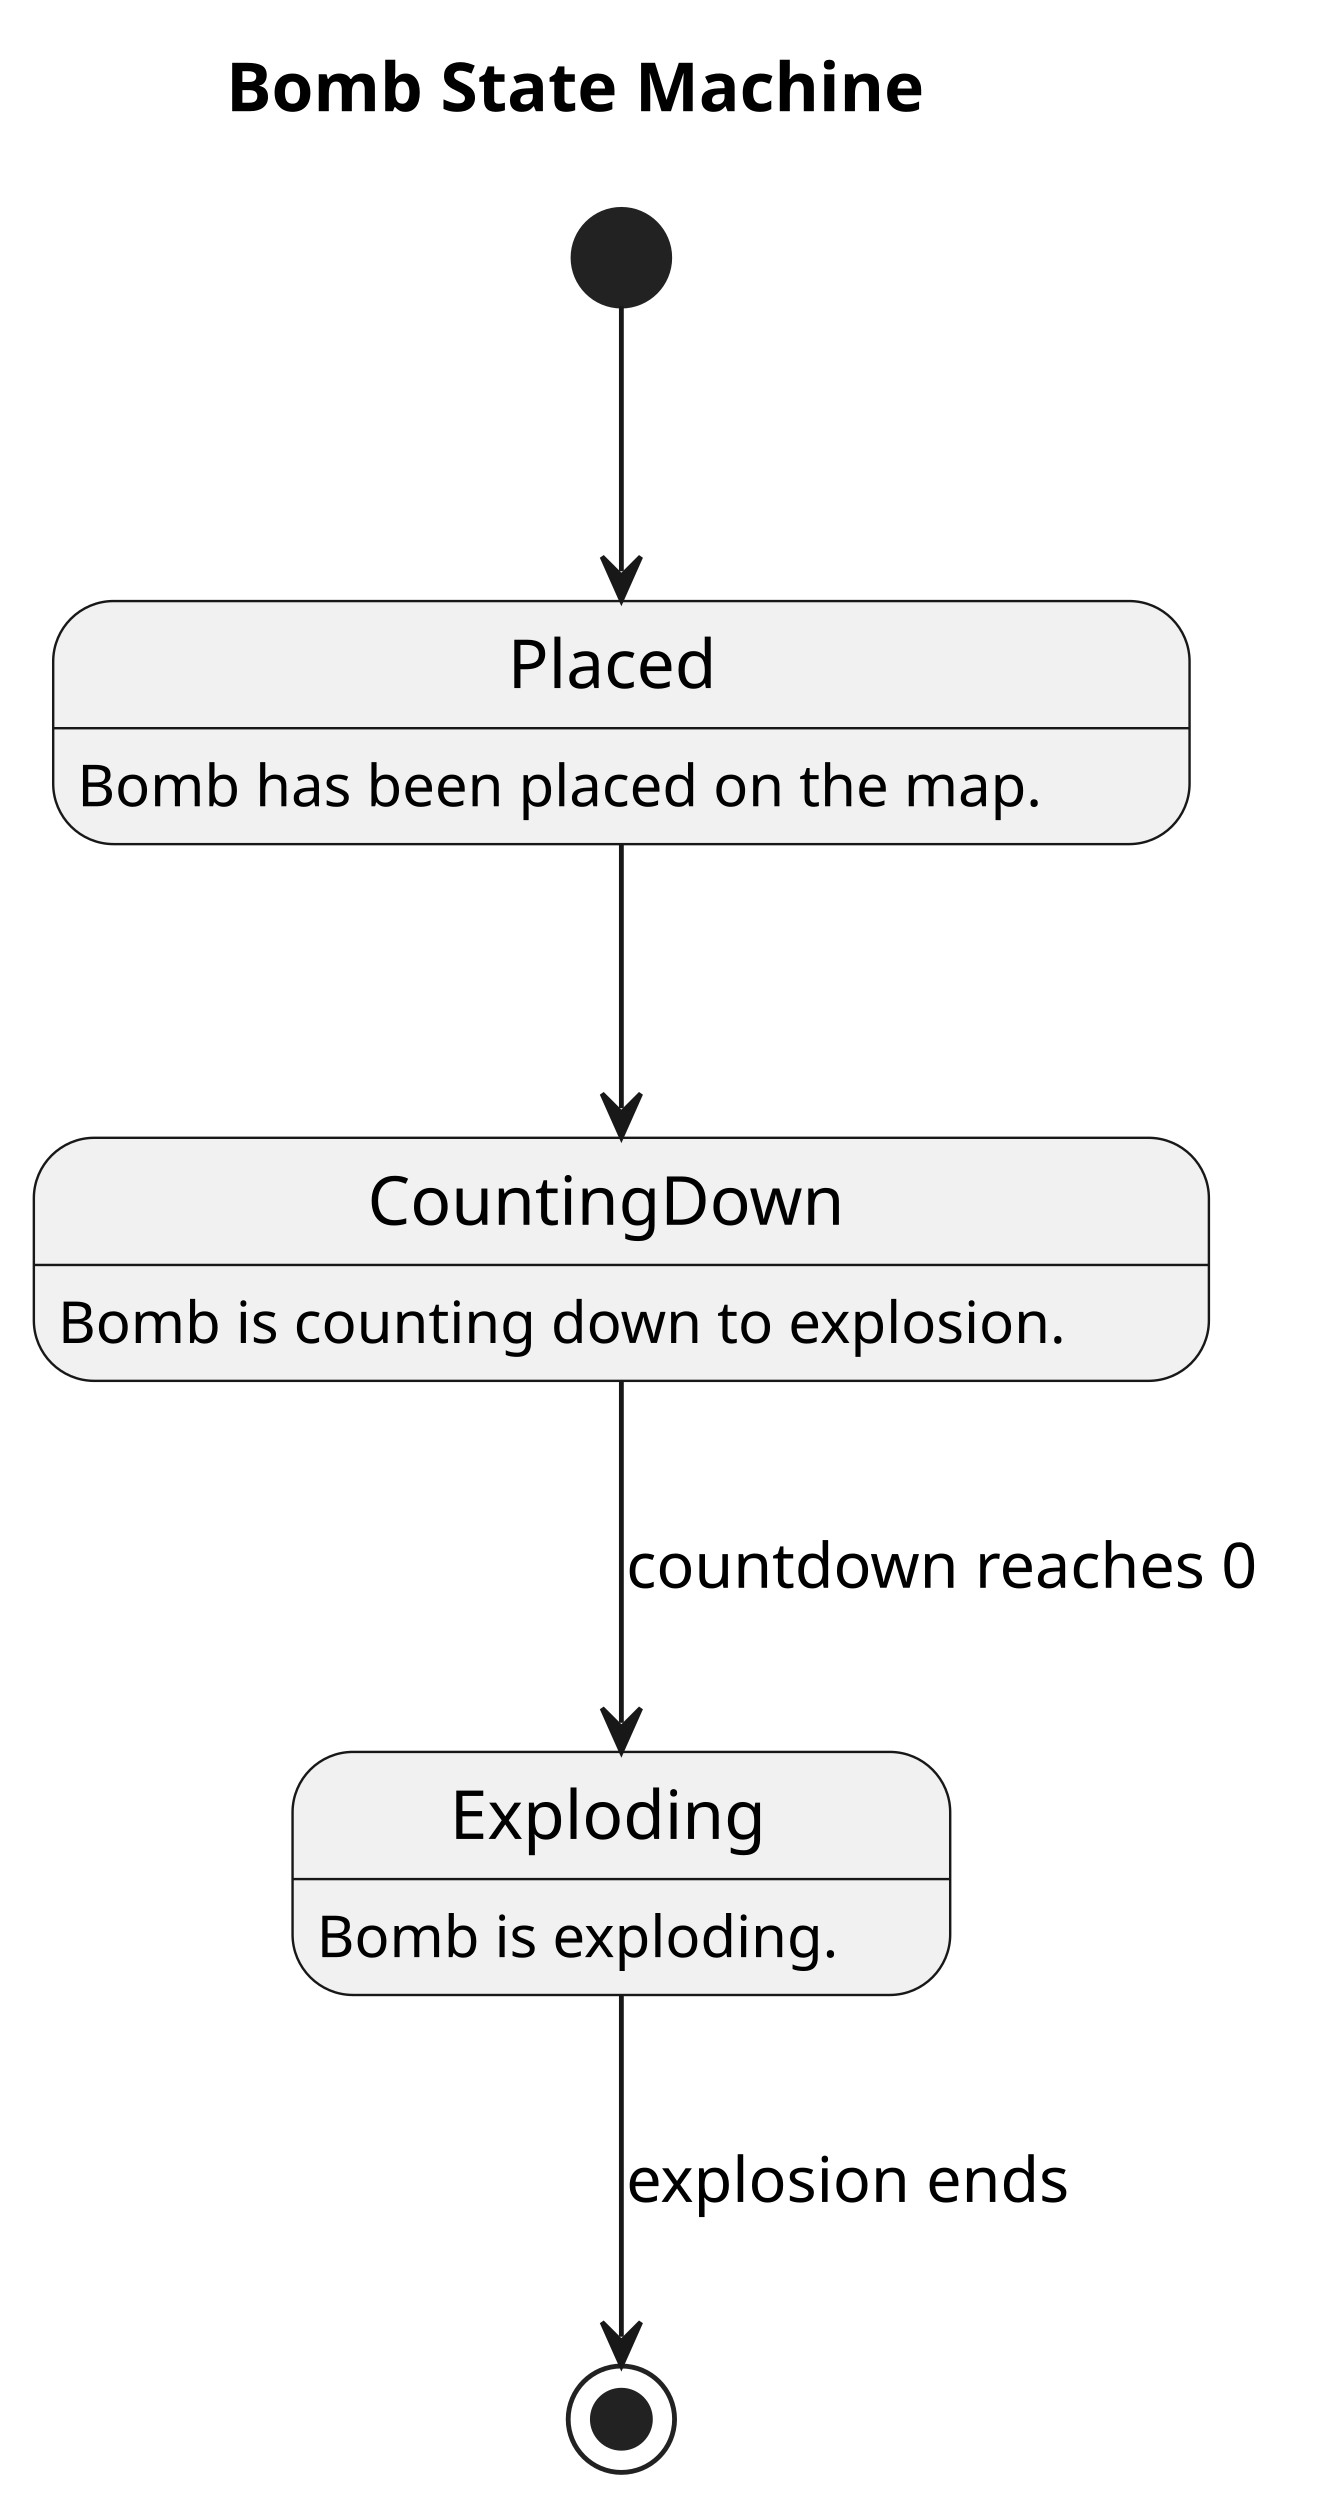
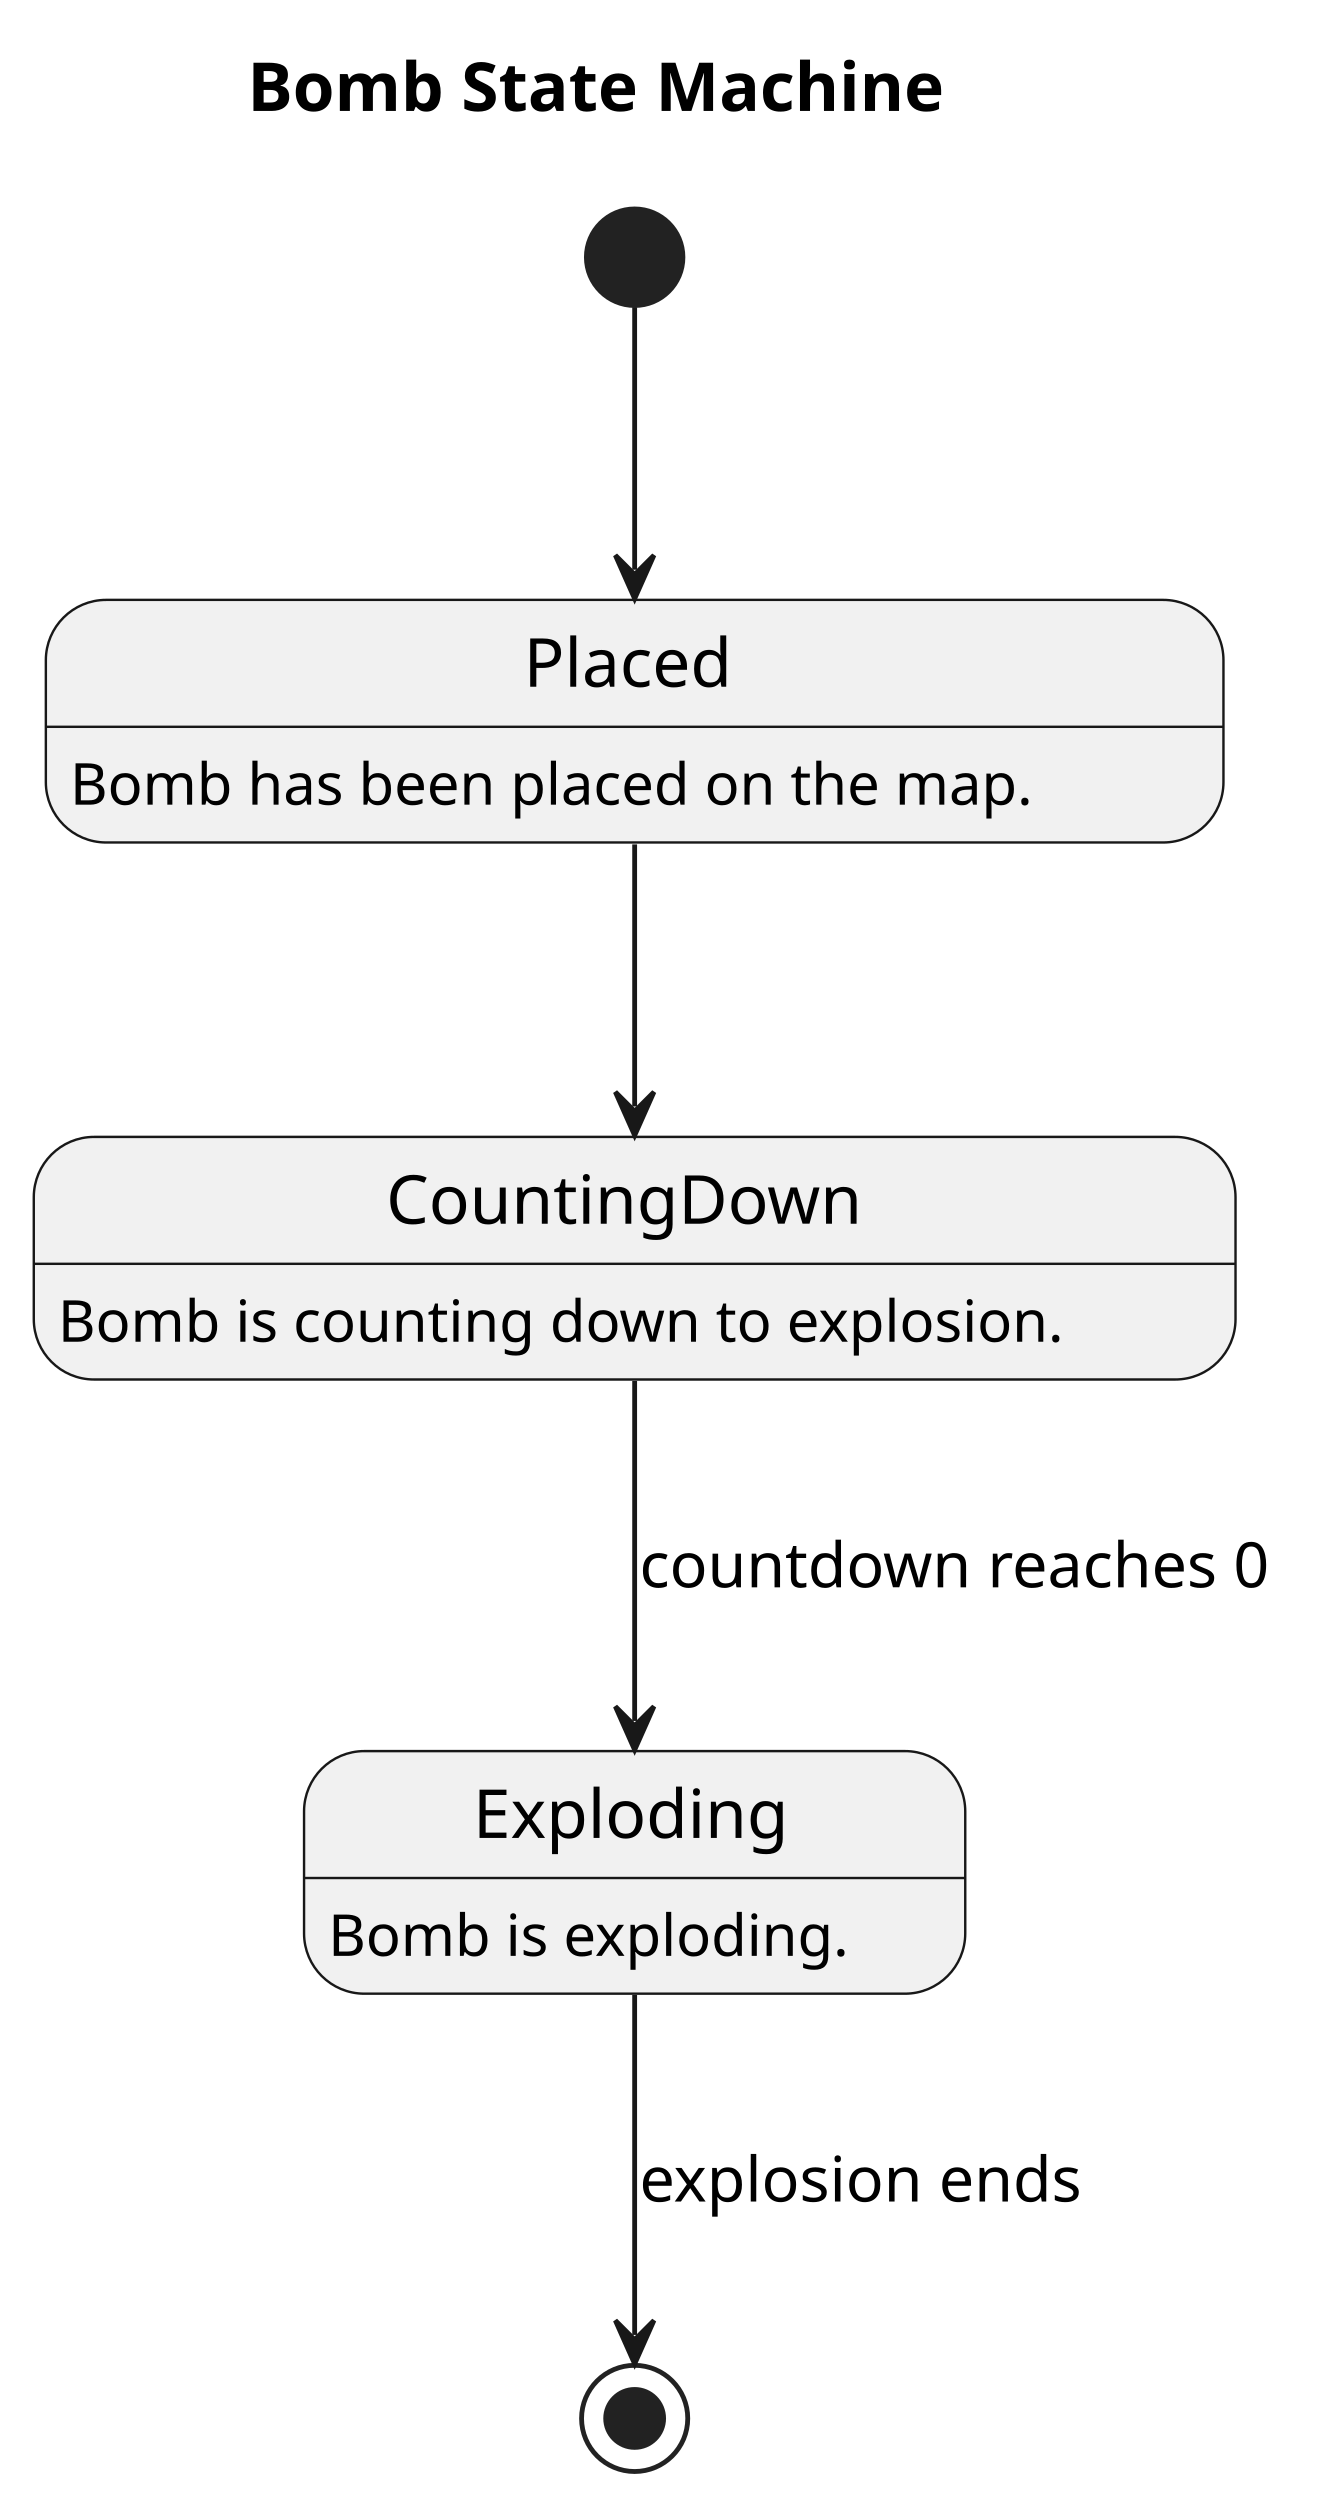
- <svg xmlns="http://www.w3.org/2000/svg" contentStyleType="text/css" height="517px" preserveAspectRatio="none" style="width:275px;height:517px;background:#FFFFFF;" version="1.1" viewBox="0 0 275 517" width="275px" zoomAndPan="magnify">
+ <svg xmlns="http://www.w3.org/2000/svg" contentStyleType="text/css" height="518px" preserveAspectRatio="none" style="width:276px;height:518px;background:#FFFFFF;" version="1.1" viewBox="0 0 276 518" width="276px" zoomAndPan="magnify">
  <defs />
  <g>
-     <text fill="#000000" font-family="sans-serif" font-size="14" font-weight="bold" lengthAdjust="spacing" textLength="168" x="46.75" y="22.995">Bomb State Machine</text>
-     <ellipse cx="128.5" cy="53.297" fill="#222222" rx="10" ry="10" style="stroke:#222222;stroke-width:1.0;" />
+     <text fill="#000000" font-family="sans-serif" font-size="14" font-weight="bold" lengthAdjust="spacing" textLength="160" x="51.25" y="22.995">Bomb State Machine</text>
+     <ellipse cx="131.5" cy="53.297" fill="#222222" rx="10" ry="10" style="stroke:#222222;stroke-width:1.0;" />
    <g id="Placed">
-       <rect fill="#F1F1F1" height="50.266" rx="12.5" ry="12.5" style="stroke:#181818;stroke-width:0.5;" width="235" x="11" y="124.297" />
-       <line style="stroke:#181818;stroke-width:0.5;" x1="11" x2="246" y1="150.594" y2="150.594" />
-       <text fill="#000000" font-family="sans-serif" font-size="14" lengthAdjust="spacing" textLength="47" x="105" y="142.292">Placed</text>
-       <text fill="#000000" font-family="sans-serif" font-size="12" lengthAdjust="spacing" textLength="215" x="16" y="166.732">Bomb has been placed on the map.</text>
+       <rect fill="#F1F1F1" height="50.266" rx="12.5" ry="12.5" style="stroke:#181818;stroke-width:0.5;" width="244" x="9.5" y="124.297" />
+       <line style="stroke:#181818;stroke-width:0.5;" x1="9.5" x2="253.5" y1="150.594" y2="150.594" />
+       <text fill="#000000" font-family="sans-serif" font-size="14" lengthAdjust="spacing" textLength="46" x="108.5" y="142.292">Placed</text>
+       <text fill="#000000" font-family="sans-serif" font-size="12" lengthAdjust="spacing" textLength="224" x="14.5" y="166.732">Bomb has been placed on the map.</text>
    </g>
    <g id="CountingDown">
-       <rect fill="#F1F1F1" height="50.266" rx="12.5" ry="12.5" style="stroke:#181818;stroke-width:0.5;" width="243" x="7" y="235.297" />
-       <line style="stroke:#181818;stroke-width:0.5;" x1="7" x2="250" y1="261.594" y2="261.594" />
-       <text fill="#000000" font-family="sans-serif" font-size="14" lengthAdjust="spacing" textLength="105" x="76" y="253.292">CountingDown</text>
-       <text fill="#000000" font-family="sans-serif" font-size="12" lengthAdjust="spacing" textLength="223" x="12" y="277.732">Bomb is counting down to explosion.</text>
+       <rect fill="#F1F1F1" height="50.266" rx="12.5" ry="12.5" style="stroke:#181818;stroke-width:0.5;" width="249" x="7" y="235.567" />
+       <line style="stroke:#181818;stroke-width:0.5;" x1="7" x2="256" y1="261.864" y2="261.864" />
+       <text fill="#000000" font-family="sans-serif" font-size="14" lengthAdjust="spacing" textLength="103" x="80" y="253.562">CountingDown</text>
+       <text fill="#000000" font-family="sans-serif" font-size="12" lengthAdjust="spacing" textLength="229" x="12" y="278.002">Bomb is counting down to explosion.</text>
    </g>
    <g id="Exploding">
-       <rect fill="#F1F1F1" height="50.266" rx="12.5" ry="12.5" style="stroke:#181818;stroke-width:0.5;" width="136" x="60.5" y="362.297" />
-       <line style="stroke:#181818;stroke-width:0.5;" x1="60.5" x2="196.5" y1="388.594" y2="388.594" />
-       <text fill="#000000" font-family="sans-serif" font-size="14" lengthAdjust="spacing" textLength="71" x="93" y="380.292">Exploding</text>
-       <text fill="#000000" font-family="sans-serif" font-size="12" lengthAdjust="spacing" textLength="116" x="65.5" y="404.732">Bomb is exploding.</text>
+       <rect fill="#F1F1F1" height="50.266" rx="12.5" ry="12.5" style="stroke:#181818;stroke-width:0.5;" width="137" x="63" y="362.827" />
+       <line style="stroke:#181818;stroke-width:0.5;" x1="63" x2="200" y1="389.124" y2="389.124" />
+       <text fill="#000000" font-family="sans-serif" font-size="14" lengthAdjust="spacing" textLength="67" x="98" y="380.822">Exploding</text>
+       <text fill="#000000" font-family="sans-serif" font-size="12" lengthAdjust="spacing" textLength="117" x="68" y="405.262">Bomb is exploding.</text>
    </g>
-     <ellipse cx="128.5" cy="500.297" fill="none" rx="11" ry="11" style="stroke:#222222;stroke-width:1.0;" />
-     <ellipse cx="128.5" cy="500.297" fill="#222222" rx="6" ry="6" style="stroke:#222222;stroke-width:1.0;" />
+     <ellipse cx="131.5" cy="501.097" fill="none" rx="11" ry="11" style="stroke:#222222;stroke-width:1.0;" />
+     <ellipse cx="131.5" cy="501.097" fill="#222222" rx="6" ry="6" style="stroke:#222222;stroke-width:1.0;" />
    <g id="link_*start*_Placed">
-       <path d="M128.5,63.31 C128.5,77.188 128.5,98.262 128.5,118.137 " fill="none" id="*start*-to-Placed" style="stroke:#181818;stroke-width:1.0;" />
-       <polygon fill="#181818" points="128.5,124.137,132.5,115.137,128.5,119.137,124.5,115.137,128.5,124.137" style="stroke:#181818;stroke-width:1.0;" />
+       <path d="M131.5,63.667 C131.5,77.617 131.5,98.327 131.5,118.047 " fill="none" id="*start*-to-Placed" style="stroke:#181818;stroke-width:1.0;" />
+       <polygon fill="#181818" points="131.5,124.047,135.5,115.047,131.5,119.047,127.5,115.047,131.5,124.047" style="stroke:#181818;stroke-width:1.0;" />
    </g>
    <g id="link_Placed_CountingDown">
-       <path d="M128.5,174.488 C128.5,192.551 128.5,211.127 128.5,229.174 " fill="none" id="Placed-to-CountingDown" style="stroke:#181818;stroke-width:1.0;" />
-       <polygon fill="#181818" points="128.5,235.174,132.5,226.174,128.5,230.174,124.5,226.174,128.5,235.174" style="stroke:#181818;stroke-width:1.0;" />
+       <path d="M131.5,174.957 C131.5,192.947 131.5,211.287 131.5,229.257 " fill="none" id="Placed-to-CountingDown" style="stroke:#181818;stroke-width:1.0;" />
+       <polygon fill="#181818" points="131.5,235.257,135.5,226.257,131.5,230.257,127.5,226.257,131.5,235.257" style="stroke:#181818;stroke-width:1.0;" />
    </g>
    <g id="link_CountingDown_Exploding">
-       <path d="M128.5,285.398 C128.5,307.533 128.5,334.158 128.5,356.27 " fill="none" id="CountingDown-to-Exploding" style="stroke:#181818;stroke-width:1.0;" />
-       <polygon fill="#181818" points="128.5,362.27,132.5,353.27,128.5,357.27,124.5,353.27,128.5,362.27" style="stroke:#181818;stroke-width:1.0;" />
-       <text fill="#000000" font-family="sans-serif" font-size="13" lengthAdjust="spacing" textLength="138" x="129.5" y="328.364">countdown reaches 0</text>
+       <path d="M131.5,286.147 C131.5,308.217 131.5,334.527 131.5,356.577 " fill="none" id="CountingDown-to-Exploding" style="stroke:#181818;stroke-width:1.0;" />
+       <polygon fill="#181818" points="131.5,362.577,135.5,353.577,131.5,357.577,127.5,353.577,131.5,362.577" style="stroke:#181818;stroke-width:1.0;" />
+       <text fill="#000000" font-family="sans-serif" font-size="13" lengthAdjust="spacing" textLength="136" x="132.5" y="328.894">countdown reaches 0</text>
    </g>
    <g id="link_Exploding_*end*">
-       <path d="M128.5,412.382 C128.5,436.357 128.5,465.992 128.5,483.232 " fill="none" id="Exploding-to-*end*" style="stroke:#181818;stroke-width:1.0;" />
-       <polygon fill="#181818" points="128.5,489.232,132.5,480.232,128.5,484.232,124.5,480.232,128.5,489.232" style="stroke:#181818;stroke-width:1.0;" />
-       <text fill="#000000" font-family="sans-serif" font-size="13" lengthAdjust="spacing" textLength="96" x="129.5" y="455.364">explosion ends</text>
+       <path d="M131.5,413.357 C131.5,437.247 131.5,466.517 131.5,483.797 " fill="none" id="Exploding-to-*end*" style="stroke:#181818;stroke-width:1.0;" />
+       <polygon fill="#181818" points="131.5,489.797,135.5,480.797,131.5,484.797,127.5,480.797,131.5,489.797" style="stroke:#181818;stroke-width:1.0;" />
+       <text fill="#000000" font-family="sans-serif" font-size="13" lengthAdjust="spacing" textLength="95" x="132.5" y="456.164">explosion ends</text>
    </g>
  </g>
</svg>
